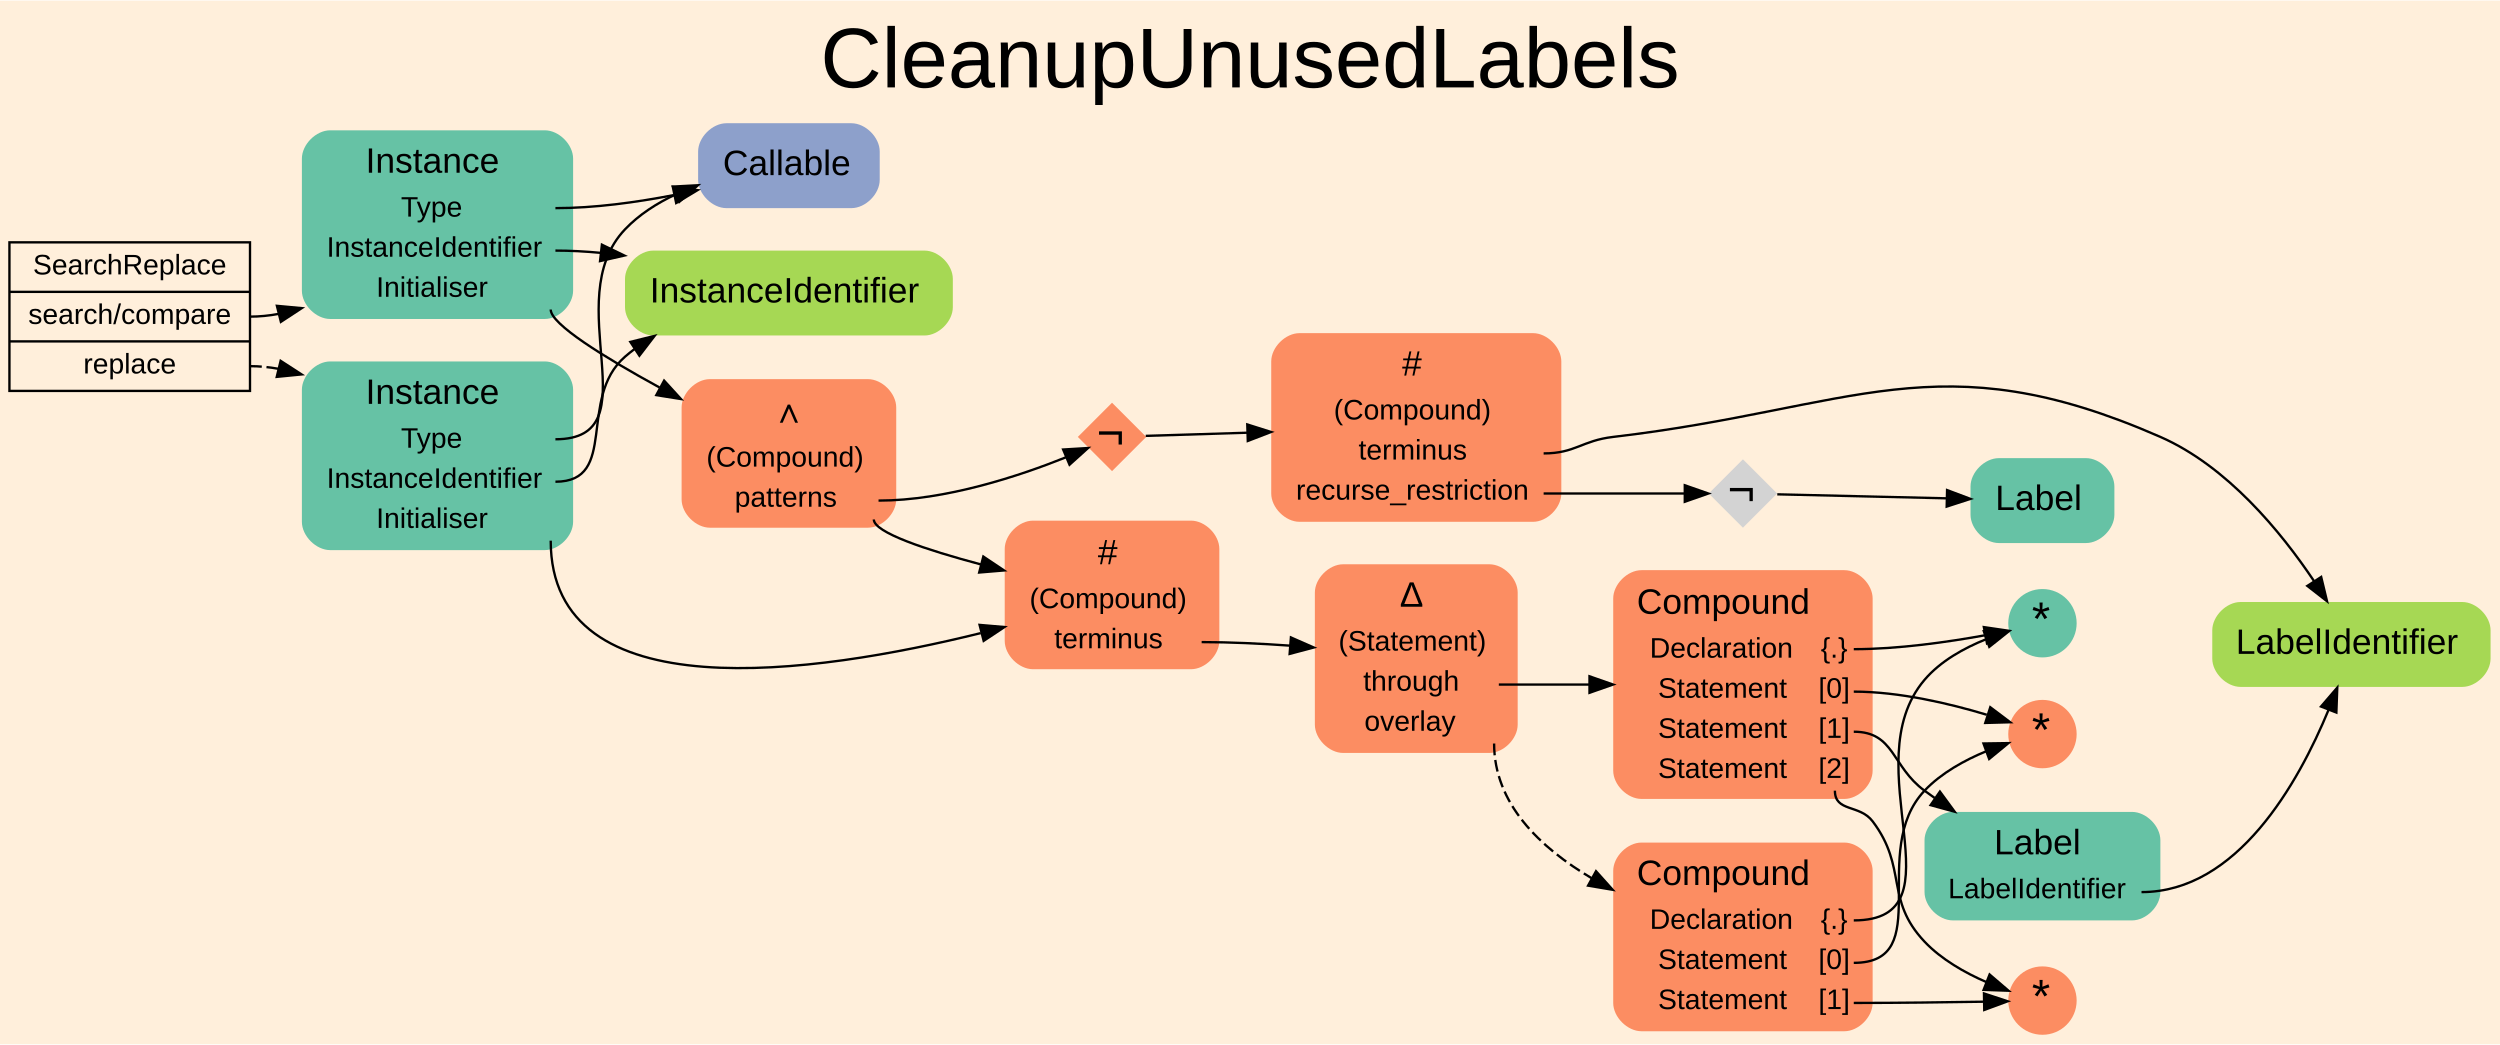
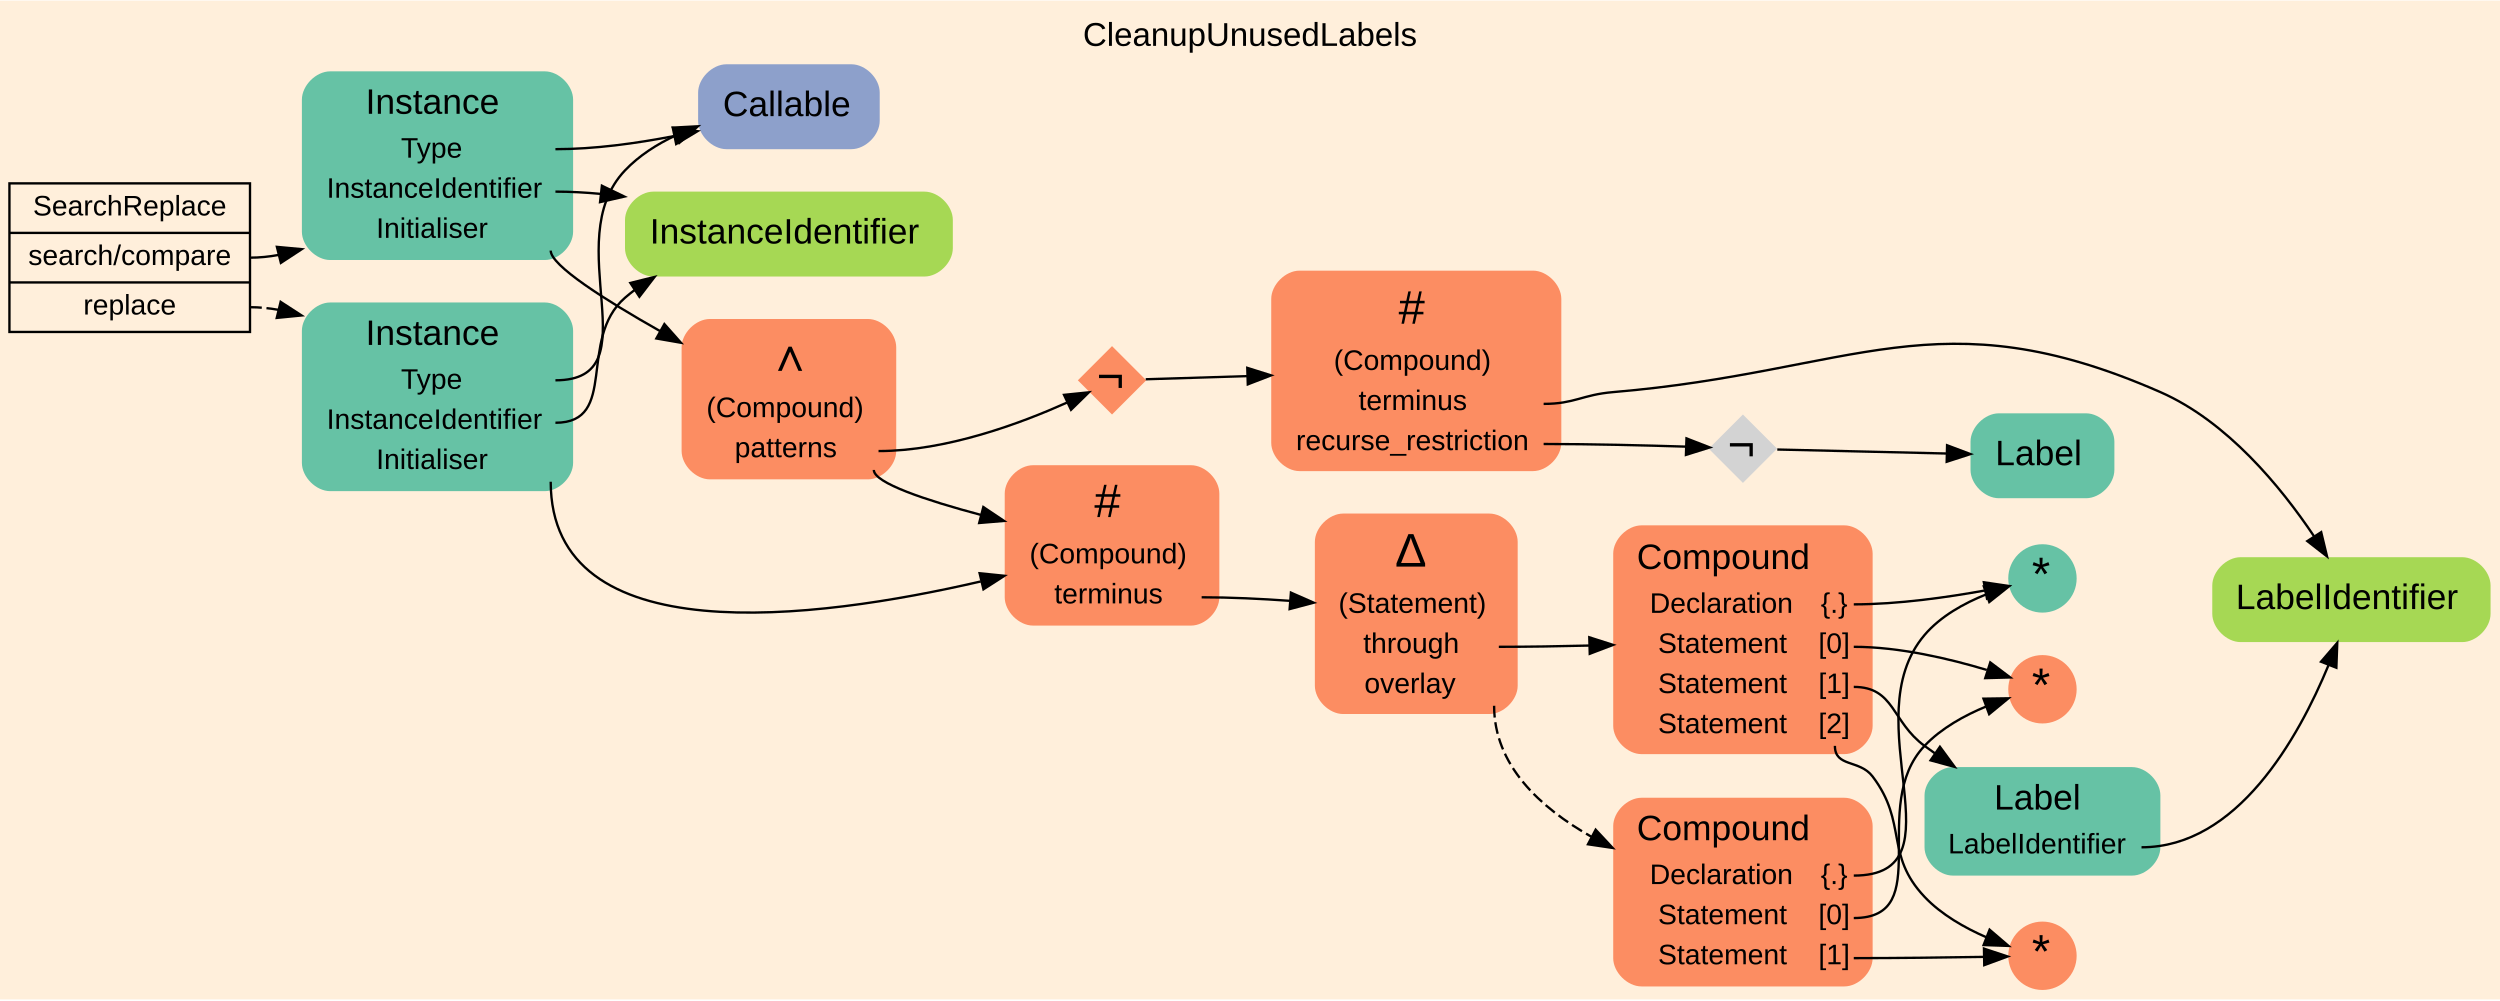
- <svg xmlns="http://www.w3.org/2000/svg" width="1060pt" height="443pt" viewBox="0.00 0.00 1060.00 442.50">
-   <g id="graph0" class="graph" transform="scale(1 1) rotate(0) translate(4 438.5)">
-     <polygon fill="#ffefdb" stroke="transparent" points="-4,4 -4,-438.5 1056,-438.5 1056,4 -4,4" />
-     <text text-anchor="middle" x="526" y="-401.7" font-family="Arial" font-size="36.00" fill="#000000">CleanupUnusedLabels</text>
+ <svg xmlns="http://www.w3.org/2000/svg" width="1060pt" height="424pt" viewBox="0.00 0.00 1060.00 423.50">
+   <g id="graph0" class="graph" transform="scale(1 1) rotate(0) translate(4 419.5)">
+     <polygon fill="#ffefdb" stroke="transparent" points="-4,4 -4,-419.5 1056,-419.5 1056,4 -4,4" />
+     <text text-anchor="middle" x="526" y="-400.3" font-family="Arial" font-size="14.00" fill="#000000">CleanupUnusedLabels</text>
    <g id="node1" class="node">
-       <polygon fill="#ffefdb" stroke="#000000" points="0,-273 0,-336 102,-336 102,-273 0,-273" />
-       <text text-anchor="middle" x="51" y="-322.4" font-family="Arial" font-size="12.00" fill="#000000">SearchReplace</text>
-       <polyline fill="none" stroke="#000000" points="0,-315 102,-315 " />
-       <text text-anchor="middle" x="51" y="-301.4" font-family="Arial" font-size="12.00" fill="#000000">search/compare</text>
-       <polyline fill="none" stroke="#000000" points="0,-294 102,-294 " />
-       <text text-anchor="middle" x="51" y="-280.4" font-family="Arial" font-size="12.00" fill="#000000">replace</text>
+       <polygon fill="#ffefdb" stroke="#000000" points="0,-279 0,-342 102,-342 102,-279 0,-279" />
+       <text text-anchor="middle" x="51" y="-328.4" font-family="Arial" font-size="12.00" fill="#000000">SearchReplace</text>
+       <polyline fill="none" stroke="#000000" points="0,-321 102,-321 " />
+       <text text-anchor="middle" x="51" y="-307.4" font-family="Arial" font-size="12.00" fill="#000000">search/compare</text>
+       <polyline fill="none" stroke="#000000" points="0,-300 102,-300 " />
+       <text text-anchor="middle" x="51" y="-286.4" font-family="Arial" font-size="12.00" fill="#000000">replace</text>
    </g>
    <g id="node2" class="node">
-       <path fill="#66c2a5" stroke="transparent" d="M227,-383.5C227,-383.5 136,-383.5 136,-383.5 130,-383.5 124,-377.5 124,-371.5 124,-371.5 124,-315.5 124,-315.5 124,-309.5 130,-303.5 136,-303.5 136,-303.5 227,-303.5 227,-303.5 233,-303.5 239,-309.5 239,-315.5 239,-315.5 239,-371.5 239,-371.5 239,-377.5 233,-383.5 227,-383.5" />
-       <text text-anchor="start" x="151" y="-365.5" font-family="Arial" font-size="15.00" fill="#000000">Instance</text>
-       <text text-anchor="start" x="166" y="-346.9" font-family="Arial" font-size="12.00" fill="#000000">Type</text>
-       <text text-anchor="start" x="134.5" y="-329.9" font-family="Arial" font-size="12.00" fill="#000000">InstanceIdentifier</text>
-       <text text-anchor="start" x="155.5" y="-312.9" font-family="Arial" font-size="12.00" fill="#000000">Initialiser</text>
+       <path fill="#66c2a5" stroke="transparent" d="M227,-389.5C227,-389.5 136,-389.5 136,-389.5 130,-389.5 124,-383.5 124,-377.5 124,-377.5 124,-321.5 124,-321.5 124,-315.5 130,-309.5 136,-309.5 136,-309.5 227,-309.5 227,-309.5 233,-309.5 239,-315.5 239,-321.5 239,-321.5 239,-377.5 239,-377.5 239,-383.5 233,-389.5 227,-389.5" />
+       <text text-anchor="start" x="151" y="-371.5" font-family="Arial" font-size="15.00" fill="#000000">Instance</text>
+       <text text-anchor="start" x="166" y="-352.9" font-family="Arial" font-size="12.00" fill="#000000">Type</text>
+       <text text-anchor="start" x="134.5" y="-335.9" font-family="Arial" font-size="12.00" fill="#000000">InstanceIdentifier</text>
+       <text text-anchor="start" x="155.5" y="-318.9" font-family="Arial" font-size="12.00" fill="#000000">Initialiser</text>
    </g>
    <g id="edge1" class="edge">
-       <path fill="none" stroke="#000000" d="M102,-304.5C106.035,-304.5 110.079,-304.91 114.087,-305.646" />
-       <polygon fill="#000000" stroke="#000000" points="113.402,-309.082 123.951,-308.099 115.091,-302.289 113.402,-309.082" />
+       <path fill="none" stroke="#000000" d="M102,-310.5C106.035,-310.5 110.079,-310.91 114.087,-311.646" />
+       <polygon fill="#000000" stroke="#000000" points="113.402,-315.082 123.951,-314.099 115.091,-308.289 113.402,-315.082" />
    </g>
    <g id="node19" class="node">
-       <path fill="#66c2a5" stroke="transparent" d="M227,-285.5C227,-285.5 136,-285.5 136,-285.5 130,-285.5 124,-279.5 124,-273.5 124,-273.5 124,-217.5 124,-217.5 124,-211.5 130,-205.5 136,-205.5 136,-205.5 227,-205.5 227,-205.5 233,-205.5 239,-211.5 239,-217.5 239,-217.5 239,-273.5 239,-273.5 239,-279.5 233,-285.5 227,-285.5" />
-       <text text-anchor="start" x="151" y="-267.5" font-family="Arial" font-size="15.00" fill="#000000">Instance</text>
-       <text text-anchor="start" x="166" y="-248.9" font-family="Arial" font-size="12.00" fill="#000000">Type</text>
-       <text text-anchor="start" x="134.5" y="-231.9" font-family="Arial" font-size="12.00" fill="#000000">InstanceIdentifier</text>
-       <text text-anchor="start" x="155.5" y="-214.9" font-family="Arial" font-size="12.00" fill="#000000">Initialiser</text>
+       <path fill="#66c2a5" stroke="transparent" d="M227,-291.5C227,-291.5 136,-291.5 136,-291.5 130,-291.5 124,-285.5 124,-279.5 124,-279.5 124,-223.5 124,-223.5 124,-217.5 130,-211.5 136,-211.5 136,-211.5 227,-211.5 227,-211.5 233,-211.5 239,-217.5 239,-223.5 239,-223.5 239,-279.5 239,-279.5 239,-285.5 233,-291.5 227,-291.5" />
+       <text text-anchor="start" x="151" y="-273.5" font-family="Arial" font-size="15.00" fill="#000000">Instance</text>
+       <text text-anchor="start" x="166" y="-254.9" font-family="Arial" font-size="12.00" fill="#000000">Type</text>
+       <text text-anchor="start" x="134.5" y="-237.9" font-family="Arial" font-size="12.00" fill="#000000">InstanceIdentifier</text>
+       <text text-anchor="start" x="155.5" y="-220.9" font-family="Arial" font-size="12.00" fill="#000000">Initialiser</text>
    </g>
    <g id="edge2" class="edge">
-       <path fill="none" stroke="#000000" stroke-dasharray="5,2" d="M102,-283.5C106.016,-283.5 110.044,-283.101 114.039,-282.383" />
-       <polygon fill="#000000" stroke="#000000" points="114.988,-285.755 123.879,-279.993 113.335,-278.953 114.988,-285.755" />
+       <path fill="none" stroke="#000000" stroke-dasharray="5,2" d="M102,-289.5C106.016,-289.5 110.044,-289.101 114.039,-288.383" />
+       <polygon fill="#000000" stroke="#000000" points="114.988,-291.755 123.879,-285.993 113.335,-284.953 114.988,-291.755" />
    </g>
    <g id="node3" class="node">
-       <path fill="#8da0cb" stroke="transparent" d="M357,-386.5C357,-386.5 304,-386.5 304,-386.5 298,-386.5 292,-380.5 292,-374.5 292,-374.5 292,-362.5 292,-362.5 292,-356.5 298,-350.5 304,-350.5 304,-350.5 357,-350.5 357,-350.5 363,-350.5 369,-356.5 369,-362.5 369,-362.5 369,-374.5 369,-374.5 369,-380.5 363,-386.5 357,-386.5" />
-       <text text-anchor="start" x="302.5" y="-364.5" font-family="Arial" font-size="15.00" fill="#000000">Callable</text>
+       <path fill="#8da0cb" stroke="transparent" d="M357,-392.5C357,-392.5 304,-392.5 304,-392.5 298,-392.5 292,-386.5 292,-380.5 292,-380.5 292,-368.5 292,-368.5 292,-362.5 298,-356.5 304,-356.5 304,-356.5 357,-356.5 357,-356.5 363,-356.5 369,-362.5 369,-368.5 369,-368.5 369,-380.5 369,-380.5 369,-386.5 363,-392.5 357,-392.5" />
+       <text text-anchor="start" x="302.5" y="-370.5" font-family="Arial" font-size="15.00" fill="#000000">Callable</text>
    </g>
    <g id="edge3" class="edge">
-       <path fill="none" stroke="#000000" d="M231.5,-350.5C247.98,-350.5 265.757,-352.944 281.639,-356.031" />
-       <polygon fill="#000000" stroke="#000000" points="281.265,-359.529 291.768,-358.134 282.688,-352.675 281.265,-359.529" />
+       <path fill="none" stroke="#000000" d="M231.5,-356.5C247.98,-356.5 265.757,-358.944 281.639,-362.031" />
+       <polygon fill="#000000" stroke="#000000" points="281.265,-365.529 291.768,-364.134 282.688,-358.675 281.265,-365.529" />
    </g>
    <g id="node4" class="node">
-       <path fill="#a6d854" stroke="transparent" d="M388,-332.5C388,-332.5 273,-332.5 273,-332.5 267,-332.5 261,-326.5 261,-320.5 261,-320.5 261,-308.5 261,-308.5 261,-302.5 267,-296.5 273,-296.5 273,-296.5 388,-296.5 388,-296.5 394,-296.5 400,-302.5 400,-308.5 400,-308.5 400,-320.5 400,-320.5 400,-326.5 394,-332.5 388,-332.5" />
-       <text text-anchor="start" x="271.5" y="-310.5" font-family="Arial" font-size="15.00" fill="#000000">InstanceIdentifier</text>
+       <path fill="#a6d854" stroke="transparent" d="M388,-338.5C388,-338.5 273,-338.5 273,-338.5 267,-338.5 261,-332.5 261,-326.5 261,-326.5 261,-314.5 261,-314.5 261,-308.5 267,-302.5 273,-302.5 273,-302.5 388,-302.5 388,-302.5 394,-302.5 400,-308.5 400,-314.5 400,-314.5 400,-326.5 400,-326.5 400,-332.5 394,-338.5 388,-338.5" />
+       <text text-anchor="start" x="271.5" y="-316.5" font-family="Arial" font-size="15.00" fill="#000000">InstanceIdentifier</text>
    </g>
    <g id="edge4" class="edge">
-       <path fill="none" stroke="#000000" d="M231.5,-332.5C237.748,-332.5 244.183,-332.149 250.63,-331.544" />
-       <polygon fill="#000000" stroke="#000000" points="251.203,-335.002 260.746,-330.4 250.416,-328.046 251.203,-335.002" />
+       <path fill="none" stroke="#000000" d="M231.5,-338.5C237.748,-338.5 244.183,-338.149 250.63,-337.544" />
+       <polygon fill="#000000" stroke="#000000" points="251.203,-341.002 260.746,-336.4 250.416,-334.046 251.203,-341.002" />
    </g>
    <g id="node5" class="node">
-       <path fill="#fc8d62" stroke="transparent" d="M364,-278C364,-278 297,-278 297,-278 291,-278 285,-272 285,-266 285,-266 285,-227 285,-227 285,-221 291,-215 297,-215 297,-215 364,-215 364,-215 370,-215 376,-221 376,-227 376,-227 376,-266 376,-266 376,-272 370,-278 364,-278" />
-       <text text-anchor="start" x="323" y="-259.5" font-family="Arial" font-size="15.00" fill="#000000">∧</text>
-       <text text-anchor="start" x="295.5" y="-240.9" font-family="Arial" font-size="12.00" fill="#000000">(Compound)</text>
-       <text text-anchor="start" x="307.5" y="-223.9" font-family="Arial" font-size="12.00" fill="#000000">patterns</text>
+       <path fill="#fc8d62" stroke="transparent" d="M364,-284.5C364,-284.5 297,-284.5 297,-284.5 291,-284.5 285,-278.5 285,-272.5 285,-272.5 285,-228.5 285,-228.5 285,-222.5 291,-216.5 297,-216.5 297,-216.5 364,-216.5 364,-216.5 370,-216.5 376,-222.5 376,-228.5 376,-228.5 376,-272.5 376,-272.5 376,-278.5 370,-284.5 364,-284.5" />
+       <text text-anchor="start" x="321" y="-262.5" font-family="Arial" font-size="20.00" fill="#000000">∧</text>
+       <text text-anchor="start" x="295.5" y="-242.9" font-family="Arial" font-size="12.00" fill="#000000">(Compound)</text>
+       <text text-anchor="start" x="307.5" y="-225.9" font-family="Arial" font-size="12.00" fill="#000000">patterns</text>
    </g>
    <g id="edge5" class="edge">
-       <path fill="none" stroke="#000000" d="M229.5,-307.5C229.5,-301.324 251.912,-287.431 275.622,-274.461" />
-       <polygon fill="#000000" stroke="#000000" points="277.586,-277.378 284.728,-269.553 274.265,-271.216 277.586,-277.378" />
+       <path fill="none" stroke="#000000" d="M229.5,-313.5C229.5,-307.242 252.11,-292.802 275.935,-279.324" />
+       <polygon fill="#000000" stroke="#000000" points="277.7,-282.347 284.728,-274.419 274.29,-276.234 277.7,-282.347" />
    </g>
    <g id="node6" class="node">
-       <path fill="#fc8d62" stroke="transparent" d="M501,-218C501,-218 434,-218 434,-218 428,-218 422,-212 422,-206 422,-206 422,-167 422,-167 422,-161 428,-155 434,-155 434,-155 501,-155 501,-155 507,-155 513,-161 513,-167 513,-167 513,-206 513,-206 513,-212 507,-218 501,-218" />
-       <text text-anchor="start" x="461.5" y="-199.5" font-family="Arial" font-size="15.00" fill="#000000">#</text>
+       <path fill="#fc8d62" stroke="transparent" d="M501,-222.5C501,-222.5 434,-222.5 434,-222.5 428,-222.5 422,-216.5 422,-210.5 422,-210.5 422,-166.5 422,-166.5 422,-160.5 428,-154.5 434,-154.5 434,-154.5 501,-154.5 501,-154.5 507,-154.5 513,-160.5 513,-166.5 513,-166.5 513,-210.5 513,-210.5 513,-216.5 507,-222.5 501,-222.5" />
+       <text text-anchor="start" x="460" y="-200.5" font-family="Arial" font-size="20.00" fill="#000000">#</text>
      <text text-anchor="start" x="432.5" y="-180.9" font-family="Arial" font-size="12.00" fill="#000000">(Compound)</text>
      <text text-anchor="start" x="443" y="-163.9" font-family="Arial" font-size="12.00" fill="#000000">terminus</text>
    </g>
    <g id="edge6" class="edge">
-       <path fill="none" stroke="#000000" d="M366.5,-218.5C366.5,-213.003 388.519,-205.663 411.995,-199.4" />
-       <polygon fill="#000000" stroke="#000000" points="412.925,-202.774 421.728,-196.88 411.17,-195.998 412.925,-202.774" />
+       <path fill="none" stroke="#000000" d="M366.5,-220.5C366.5,-215.003 388.519,-207.663 411.995,-201.4" />
+       <polygon fill="#000000" stroke="#000000" points="412.925,-204.774 421.728,-198.88 411.17,-197.998 412.925,-204.774" />
    </g>
    <g id="node15" class="node">
-       <polygon fill="#fc8d62" stroke="#000000" stroke-width="0" points="467.5,-268 453,-253.5 467.5,-239 482,-253.5 467.5,-268" />
-       <text text-anchor="start" x="461" y="-248.5" font-family="Arial" font-size="20.00" fill="#000000">¬</text>
+       <polygon fill="#fc8d62" stroke="#000000" stroke-width="0" points="467.5,-273 453,-258.5 467.5,-244 482,-258.5 467.5,-273" />
+       <text text-anchor="start" x="461" y="-253.5" font-family="Arial" font-size="20.00" fill="#000000">¬</text>
    </g>
    <g id="edge7" class="edge">
-       <path fill="none" stroke="#000000" d="M368.5,-226.5C396.89,-226.5 428.298,-236.963 447.964,-244.862" />
-       <polygon fill="#000000" stroke="#000000" points="446.769,-248.156 457.345,-248.797 449.477,-241.701 446.769,-248.156" />
+       <path fill="none" stroke="#000000" d="M368.5,-228.5C397.272,-228.5 428.805,-240.249 448.374,-249.042" />
+       <polygon fill="#000000" stroke="#000000" points="447.141,-252.33 457.681,-253.411 450.116,-245.993 447.141,-252.33" />
    </g>
    <g id="node7" class="node">
-       <path fill="#fc8d62" stroke="transparent" d="M627.5,-199.5C627.5,-199.5 565.5,-199.5 565.5,-199.5 559.5,-199.5 553.5,-193.5 553.5,-187.5 553.5,-187.5 553.5,-131.5 553.5,-131.5 553.5,-125.5 559.5,-119.5 565.5,-119.5 565.5,-119.5 627.5,-119.5 627.5,-119.5 633.5,-119.5 639.5,-125.5 639.5,-131.5 639.5,-131.5 639.5,-187.5 639.5,-187.5 639.5,-193.5 633.5,-199.5 627.5,-199.5" />
-       <text text-anchor="start" x="589.5" y="-181.5" font-family="Arial" font-size="15.00" fill="#000000">Δ</text>
-       <text text-anchor="start" x="563.5" y="-162.9" font-family="Arial" font-size="12.00" fill="#000000">(Statement)</text>
-       <text text-anchor="start" x="574" y="-145.9" font-family="Arial" font-size="12.00" fill="#000000">through</text>
-       <text text-anchor="start" x="574.5" y="-128.9" font-family="Arial" font-size="12.00" fill="#000000">overlay</text>
+       <path fill="#fc8d62" stroke="transparent" d="M627.5,-202C627.5,-202 565.5,-202 565.5,-202 559.5,-202 553.5,-196 553.5,-190 553.5,-190 553.5,-129 553.5,-129 553.5,-123 559.5,-117 565.5,-117 565.5,-117 627.5,-117 627.5,-117 633.5,-117 639.5,-123 639.5,-129 639.5,-129 639.5,-190 639.5,-190 639.5,-196 633.5,-202 627.5,-202" />
+       <text text-anchor="start" x="587.5" y="-179.5" font-family="Arial" font-size="20.00" fill="#000000">Δ</text>
+       <text text-anchor="start" x="563.5" y="-159.9" font-family="Arial" font-size="12.00" fill="#000000">(Statement)</text>
+       <text text-anchor="start" x="574" y="-142.9" font-family="Arial" font-size="12.00" fill="#000000">through</text>
+       <text text-anchor="start" x="574.5" y="-125.9" font-family="Arial" font-size="12.00" fill="#000000">overlay</text>
    </g>
    <g id="edge8" class="edge">
      <path fill="none" stroke="#000000" d="M505.5,-166.5C517.631,-166.5 530.646,-165.874 542.93,-164.996" />
      <polygon fill="#000000" stroke="#000000" points="543.344,-168.475 553.042,-164.208 542.8,-161.496 543.344,-168.475" />
    </g>
    <g id="node8" class="node">
      <path fill="#fc8d62" stroke="transparent" d="M778,-197C778,-197 692,-197 692,-197 686,-197 680,-191 680,-185 680,-185 680,-112 680,-112 680,-106 686,-100 692,-100 692,-100 778,-100 778,-100 784,-100 790,-106 790,-112 790,-112 790,-185 790,-185 790,-191 784,-197 778,-197" />
      <text text-anchor="start" x="690" y="-178.5" font-family="Arial" font-size="15.00" fill="#000000">Compound</text>
      <text text-anchor="start" x="695.5" y="-159.9" font-family="Arial" font-size="12.00" fill="#000000">Declaration</text>
      <text text-anchor="start" x="768" y="-159.9" font-family="Arial" font-size="12.00" fill="#000000">{.}</text>
      <text text-anchor="start" x="699" y="-142.9" font-family="Arial" font-size="12.00" fill="#000000">Statement</text>
      <text text-anchor="start" x="767" y="-142.9" font-family="Arial" font-size="12.00" fill="#000000">[0]</text>
      <text text-anchor="start" x="699" y="-125.9" font-family="Arial" font-size="12.00" fill="#000000">Statement</text>
      <text text-anchor="start" x="767" y="-125.9" font-family="Arial" font-size="12.00" fill="#000000">[1]</text>
      <text text-anchor="start" x="699" y="-108.9" font-family="Arial" font-size="12.00" fill="#000000">Statement</text>
      <text text-anchor="start" x="767" y="-108.9" font-family="Arial" font-size="12.00" fill="#000000">[2]</text>
    </g>
    <g id="edge9" class="edge">
-       <path fill="none" stroke="#000000" d="M631.5,-148.5C643.906,-148.5 657.149,-148.5 669.874,-148.5" />
-       <polygon fill="#000000" stroke="#000000" points="669.943,-152 679.943,-148.5 669.943,-145 669.943,-152" />
+       <path fill="none" stroke="#000000" d="M631.5,-145.5C643.911,-145.5 657.156,-145.718 669.883,-146.037" />
+       <polygon fill="#000000" stroke="#000000" points="669.86,-149.537 679.952,-146.312 670.051,-142.54 669.86,-149.537" />
    </g>
    <g id="node14" class="node">
      <path fill="#fc8d62" stroke="transparent" d="M778,-81.5C778,-81.5 692,-81.5 692,-81.5 686,-81.5 680,-75.5 680,-69.5 680,-69.5 680,-13.5 680,-13.5 680,-7.5 686,-1.5 692,-1.5 692,-1.5 778,-1.5 778,-1.5 784,-1.5 790,-7.5 790,-13.5 790,-13.5 790,-69.5 790,-69.5 790,-75.5 784,-81.5 778,-81.5" />
      <text text-anchor="start" x="690" y="-63.5" font-family="Arial" font-size="15.00" fill="#000000">Compound</text>
      <text text-anchor="start" x="695.5" y="-44.9" font-family="Arial" font-size="12.00" fill="#000000">Declaration</text>
      <text text-anchor="start" x="768" y="-44.9" font-family="Arial" font-size="12.00" fill="#000000">{.}</text>
      <text text-anchor="start" x="699" y="-27.9" font-family="Arial" font-size="12.00" fill="#000000">Statement</text>
      <text text-anchor="start" x="767" y="-27.9" font-family="Arial" font-size="12.00" fill="#000000">[0]</text>
      <text text-anchor="start" x="699" y="-10.9" font-family="Arial" font-size="12.00" fill="#000000">Statement</text>
      <text text-anchor="start" x="767" y="-10.9" font-family="Arial" font-size="12.00" fill="#000000">[1]</text>
    </g>
    <g id="edge10" class="edge">
-       <path fill="none" stroke="#000000" stroke-dasharray="5,2" d="M629.5,-123.5C629.5,-98.106 648.791,-79.435 670.875,-66.382" />
-       <polygon fill="#000000" stroke="#000000" points="672.707,-69.368 679.778,-61.478 669.33,-63.237 672.707,-69.368" />
+       <path fill="none" stroke="#000000" stroke-dasharray="5,2" d="M629.5,-120.5C629.5,-95.451 648.791,-77.38 670.875,-64.898" />
+       <polygon fill="#000000" stroke="#000000" points="672.554,-67.97 679.778,-60.22 669.298,-61.773 672.554,-67.97" />
    </g>
    <g id="node9" class="node">
      <ellipse fill="#66c2a5" stroke="#000000" stroke-width="0" cx="862" cy="-174.5" rx="14.5" ry="14.5" />
      <text text-anchor="start" x="857.5" y="-169.5" font-family="Arial" font-size="20.00" fill="#000000">*</text>
    </g>
    <g id="edge11" class="edge">
      <path fill="none" stroke="#000000" d="M782,-163.5C800.795,-163.5 821.844,-166.517 837.632,-169.391" />
      <polygon fill="#000000" stroke="#000000" points="837.148,-172.861 847.63,-171.318 838.473,-165.988 837.148,-172.861" />
    </g>
    <g id="node10" class="node">
      <ellipse fill="#fc8d62" stroke="#000000" stroke-width="0" cx="862" cy="-127.5" rx="14.5" ry="14.5" />
      <text text-anchor="start" x="857.5" y="-122.5" font-family="Arial" font-size="20.00" fill="#000000">*</text>
    </g>
    <g id="edge12" class="edge">
      <path fill="none" stroke="#000000" d="M782,-145.5C801.317,-145.5 822.631,-140.443 838.399,-135.69" />
      <polygon fill="#000000" stroke="#000000" points="839.876,-138.892 848.336,-132.514 837.745,-132.225 839.876,-138.892" />
    </g>
    <g id="node11" class="node">
      <path fill="#66c2a5" stroke="transparent" d="M900,-94.5C900,-94.5 824,-94.5 824,-94.5 818,-94.5 812,-88.5 812,-82.5 812,-82.5 812,-60.5 812,-60.5 812,-54.5 818,-48.5 824,-48.5 824,-48.5 900,-48.5 900,-48.5 906,-48.5 912,-54.5 912,-60.5 912,-60.5 912,-82.5 912,-82.5 912,-88.5 906,-94.5 900,-94.5" />
      <text text-anchor="start" x="841.5" y="-76.5" font-family="Arial" font-size="15.00" fill="#000000">Label</text>
      <text text-anchor="start" x="822" y="-57.9" font-family="Arial" font-size="12.00" fill="#000000">LabelIdentifier</text>
    </g>
    <g id="edge13" class="edge">
      <path fill="none" stroke="#000000" d="M782,-128.5C799.356,-128.5 797.996,-113.754 812,-103.5 813.401,-102.474 814.833,-101.445 816.288,-100.418" />
      <polygon fill="#000000" stroke="#000000" points="818.525,-103.127 824.786,-94.58 814.562,-97.357 818.525,-103.127" />
    </g>
    <g id="node13" class="node">
      <ellipse fill="#fc8d62" stroke="#000000" stroke-width="0" cx="862" cy="-14.5" rx="14.5" ry="14.5" />
      <text text-anchor="start" x="857.5" y="-9.5" font-family="Arial" font-size="20.00" fill="#000000">*</text>
    </g>
    <g id="edge14" class="edge">
      <path fill="none" stroke="#000000" d="M774,-103.5C774,-94.338 784.471,-97.806 790,-90.5 804.898,-70.816 795.044,-57.441 812,-39.5 819.148,-31.938 829.079,-26.324 838.208,-22.354" />
      <polygon fill="#000000" stroke="#000000" points="839.587,-25.573 847.63,-18.677 837.042,-19.052 839.587,-25.573" />
    </g>
    <g id="node12" class="node">
      <path fill="#a6d854" stroke="transparent" d="M1040,-183.5C1040,-183.5 946,-183.5 946,-183.5 940,-183.5 934,-177.5 934,-171.5 934,-171.5 934,-159.5 934,-159.5 934,-153.5 940,-147.5 946,-147.5 946,-147.5 1040,-147.5 1040,-147.5 1046,-147.5 1052,-153.5 1052,-159.5 1052,-159.5 1052,-171.5 1052,-171.5 1052,-177.5 1046,-183.5 1040,-183.5" />
      <text text-anchor="start" x="944" y="-161.5" font-family="Arial" font-size="15.00" fill="#000000">LabelIdentifier</text>
    </g>
    <g id="edge15" class="edge">
      <path fill="none" stroke="#000000" d="M904,-60.5C944.538,-60.5 970.432,-106.607 983.289,-137.715" />
      <polygon fill="#000000" stroke="#000000" points="980.101,-139.175 987.007,-147.21 986.62,-136.623 980.101,-139.175" />
    </g>
    <g id="edge16" class="edge">
      <path fill="none" stroke="#000000" d="M782,-48.5C829.254,-48.5 781.39,-114.501 812,-150.5 818.779,-158.473 828.815,-164.002 838.119,-167.725" />
      <polygon fill="#000000" stroke="#000000" points="837.146,-171.092 847.741,-171.086 839.455,-164.484 837.146,-171.092" />
    </g>
    <g id="edge17" class="edge">
      <path fill="none" stroke="#000000" d="M782,-30.5C817.077,-30.5 787.921,-77.993 812,-103.5 819.087,-111.007 829.008,-116.436 838.146,-120.21" />
      <polygon fill="#000000" stroke="#000000" points="836.99,-123.514 847.584,-123.677 839.404,-116.944 836.99,-123.514" />
    </g>
    <g id="edge18" class="edge">
      <path fill="none" stroke="#000000" d="M782,-13.5C800.508,-13.5 821.423,-13.771 837.226,-14.031" />
      <polygon fill="#000000" stroke="#000000" points="837.197,-17.531 847.256,-14.205 837.318,-10.532 837.197,-17.531" />
    </g>
    <g id="node16" class="node">
-       <path fill="#fc8d62" stroke="transparent" d="M646,-297.5C646,-297.5 547,-297.5 547,-297.5 541,-297.5 535,-291.5 535,-285.5 535,-285.5 535,-229.5 535,-229.5 535,-223.5 541,-217.5 547,-217.5 547,-217.5 646,-217.5 646,-217.5 652,-217.5 658,-223.5 658,-229.5 658,-229.5 658,-285.5 658,-285.5 658,-291.5 652,-297.5 646,-297.5" />
-       <text text-anchor="start" x="590.5" y="-279.5" font-family="Arial" font-size="15.00" fill="#000000">#</text>
-       <text text-anchor="start" x="561.5" y="-260.9" font-family="Arial" font-size="12.00" fill="#000000">(Compound)</text>
-       <text text-anchor="start" x="572" y="-243.9" font-family="Arial" font-size="12.00" fill="#000000">terminus</text>
-       <text text-anchor="start" x="545.5" y="-226.9" font-family="Arial" font-size="12.00" fill="#000000">recurse_restriction</text>
+       <path fill="#fc8d62" stroke="transparent" d="M646,-305C646,-305 547,-305 547,-305 541,-305 535,-299 535,-293 535,-293 535,-232 535,-232 535,-226 541,-220 547,-220 547,-220 646,-220 646,-220 652,-220 658,-226 658,-232 658,-232 658,-293 658,-293 658,-299 652,-305 646,-305" />
+       <text text-anchor="start" x="589" y="-282.5" font-family="Arial" font-size="20.00" fill="#000000">#</text>
+       <text text-anchor="start" x="561.5" y="-262.9" font-family="Arial" font-size="12.00" fill="#000000">(Compound)</text>
+       <text text-anchor="start" x="572" y="-245.9" font-family="Arial" font-size="12.00" fill="#000000">terminus</text>
+       <text text-anchor="start" x="545.5" y="-228.9" font-family="Arial" font-size="12.00" fill="#000000">recurse_restriction</text>
    </g>
    <g id="edge19" class="edge">
-       <path fill="none" stroke="#000000" d="M481.798,-253.943C492.609,-254.279 508.343,-254.767 524.712,-255.274" />
-       <polygon fill="#000000" stroke="#000000" points="524.843,-258.78 534.947,-255.591 525.061,-251.783 524.843,-258.78" />
+       <path fill="none" stroke="#000000" d="M481.798,-258.943C492.609,-259.279 508.343,-259.767 524.712,-260.274" />
+       <polygon fill="#000000" stroke="#000000" points="524.843,-263.78 534.947,-260.591 525.061,-256.783 524.843,-263.78" />
    </g>
    <g id="edge20" class="edge">
-       <path fill="none" stroke="#000000" d="M650.5,-246.5C663.975,-246.5 666.616,-251.934 680,-253.5 782.412,-265.484 817.575,-294.922 912,-253.5 940.285,-241.092 963.048,-213.392 977.155,-192.361" />
+       <path fill="none" stroke="#000000" d="M650.5,-248.5C663.798,-248.5 666.749,-252.385 680,-253.5 782.748,-262.146 817.575,-294.922 912,-253.5 940.285,-241.092 963.048,-213.392 977.155,-192.361" />
      <polygon fill="#000000" stroke="#000000" points="980.185,-194.121 982.663,-183.82 974.302,-190.328 980.185,-194.121" />
    </g>
    <g id="node17" class="node">
      <polygon fill="#d3d3d3" stroke="#000000" stroke-width="0" points="735,-244 720.5,-229.5 735,-215 749.5,-229.5 735,-244" />
      <text text-anchor="start" x="728.5" y="-224.5" font-family="Arial" font-size="20.00" fill="#000000">¬</text>
    </g>
    <g id="edge21" class="edge">
-       <path fill="none" stroke="#000000" d="M650.5,-229.5C670.597,-229.5 693.383,-229.5 710.224,-229.5" />
-       <polygon fill="#000000" stroke="#000000" points="710.345,-233 720.345,-229.5 710.345,-226 710.345,-233" />
+       <path fill="none" stroke="#000000" d="M650.5,-231.5C670.843,-231.5 693.934,-230.913 710.83,-230.376" />
+       <polygon fill="#000000" stroke="#000000" points="711.071,-233.87 720.948,-230.036 710.836,-226.874 711.071,-233.87" />
    </g>
    <g id="node18" class="node">
      <path fill="#66c2a5" stroke="transparent" d="M880.5,-244.5C880.5,-244.5 843.5,-244.5 843.5,-244.5 837.5,-244.5 831.5,-238.5 831.5,-232.5 831.5,-232.5 831.5,-220.5 831.5,-220.5 831.5,-214.5 837.5,-208.5 843.5,-208.5 843.5,-208.5 880.5,-208.5 880.5,-208.5 886.5,-208.5 892.5,-214.5 892.5,-220.5 892.5,-220.5 892.5,-232.5 892.5,-232.5 892.5,-238.5 886.5,-244.5 880.5,-244.5" />
      <text text-anchor="start" x="842" y="-222.5" font-family="Arial" font-size="15.00" fill="#000000">Label</text>
    </g>
    <g id="edge22" class="edge">
      <path fill="none" stroke="#000000" d="M749.568,-229.156C766.957,-228.745 796.764,-228.041 821.321,-227.461" />
      <polygon fill="#000000" stroke="#000000" points="821.557,-230.956 831.472,-227.221 821.392,-223.958 821.557,-230.956" />
    </g>
    <g id="edge23" class="edge">
-       <path fill="none" stroke="#000000" d="M231.5,-252.5C273.172,-252.5 232.287,-311.299 261,-341.5 266.962,-347.771 274.549,-352.608 282.506,-356.332" />
-       <polygon fill="#000000" stroke="#000000" points="281.361,-359.646 291.941,-360.212 284.024,-353.172 281.361,-359.646" />
+       <path fill="none" stroke="#000000" d="M231.5,-258.5C273.172,-258.5 232.287,-317.299 261,-347.5 266.962,-353.771 274.549,-358.608 282.506,-362.332" />
+       <polygon fill="#000000" stroke="#000000" points="281.361,-365.646 291.941,-366.212 284.024,-359.172 281.361,-365.646" />
    </g>
    <g id="edge24" class="edge">
-       <path fill="none" stroke="#000000" d="M231.5,-234.5C258.459,-234.5 240.674,-269.791 261,-287.5 262.308,-288.64 263.67,-289.735 265.077,-290.786" />
-       <polygon fill="#000000" stroke="#000000" points="263.269,-293.786 273.552,-296.338 267.105,-287.93 263.269,-293.786" />
+       <path fill="none" stroke="#000000" d="M231.5,-240.5C258.459,-240.5 240.674,-275.791 261,-293.5 262.308,-294.64 263.67,-295.735 265.077,-296.786" />
+       <polygon fill="#000000" stroke="#000000" points="263.269,-299.786 273.552,-302.338 267.105,-293.93 263.269,-299.786" />
    </g>
    <g id="edge25" class="edge">
-       <path fill="none" stroke="#000000" d="M229.5,-209.5C229.5,-136.6 341.498,-152.894 411.836,-170.315" />
-       <polygon fill="#000000" stroke="#000000" points="411.338,-173.8 421.893,-172.883 413.07,-167.018 411.338,-173.8" />
+       <path fill="none" stroke="#000000" d="M229.5,-215.5C229.5,-142.472 341.498,-156.931 411.836,-173.213" />
+       <polygon fill="#000000" stroke="#000000" points="411.353,-176.696 421.893,-175.618 412.981,-169.888 411.353,-176.696" />
    </g>
  </g>
</svg>
